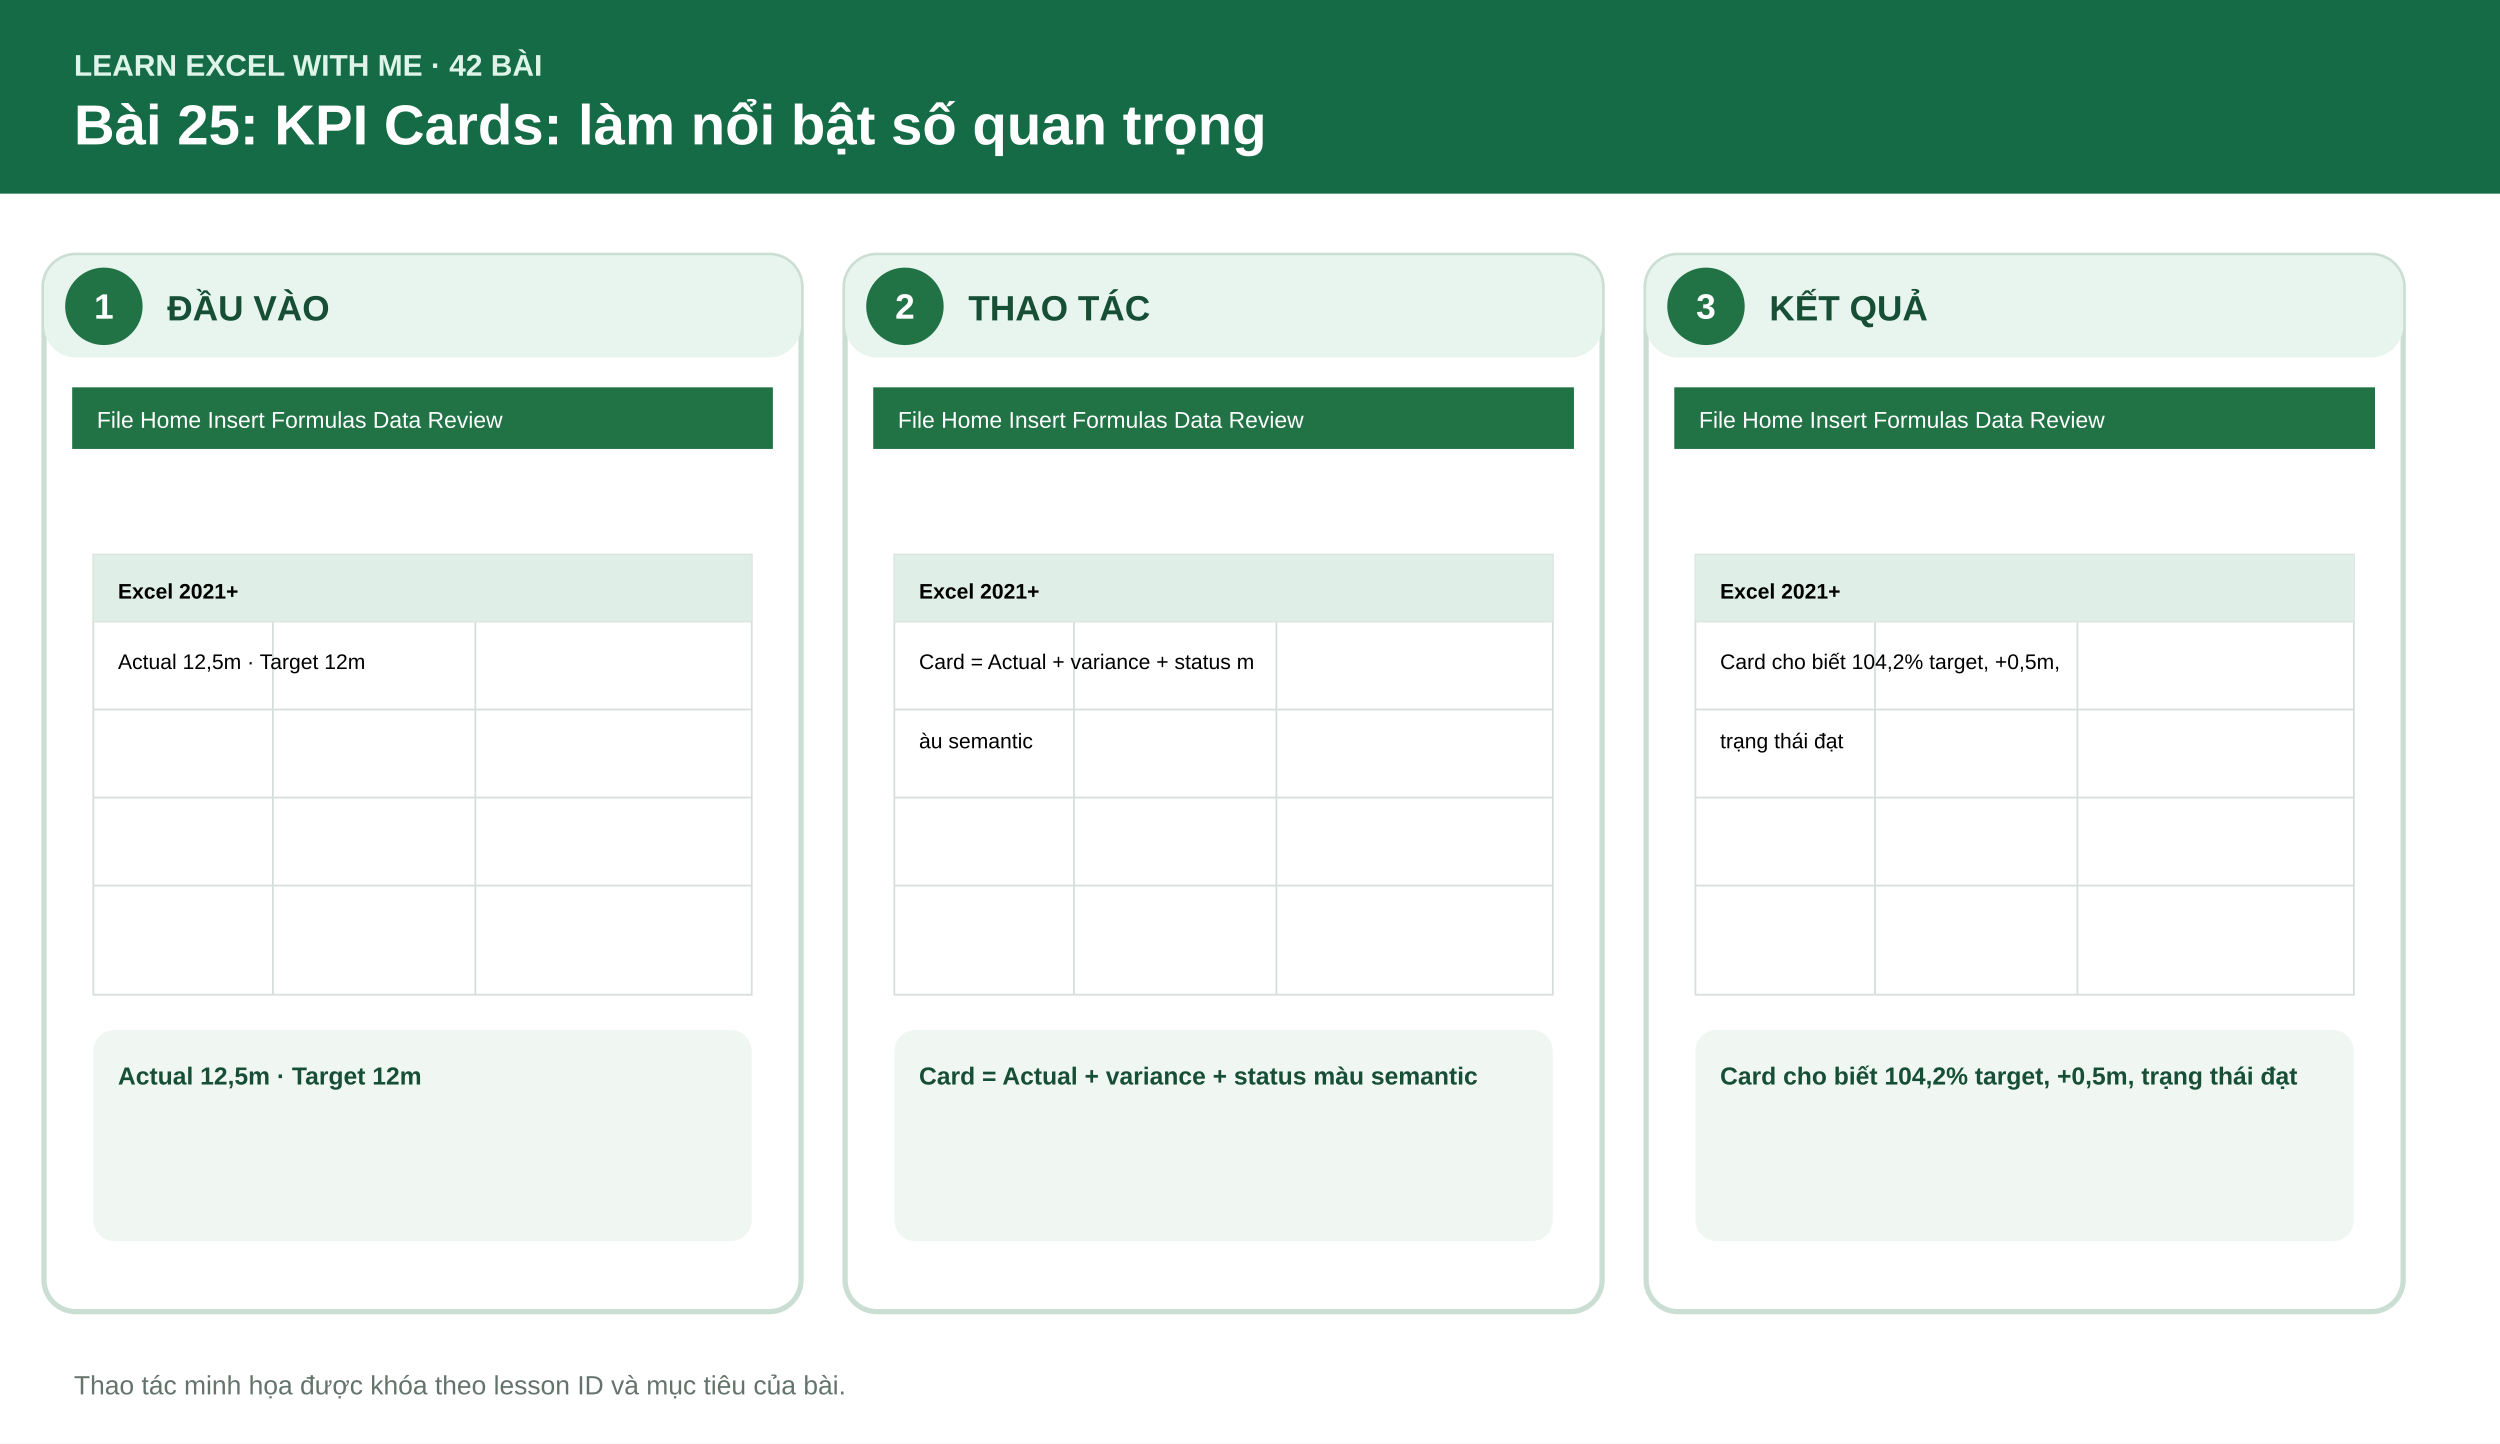
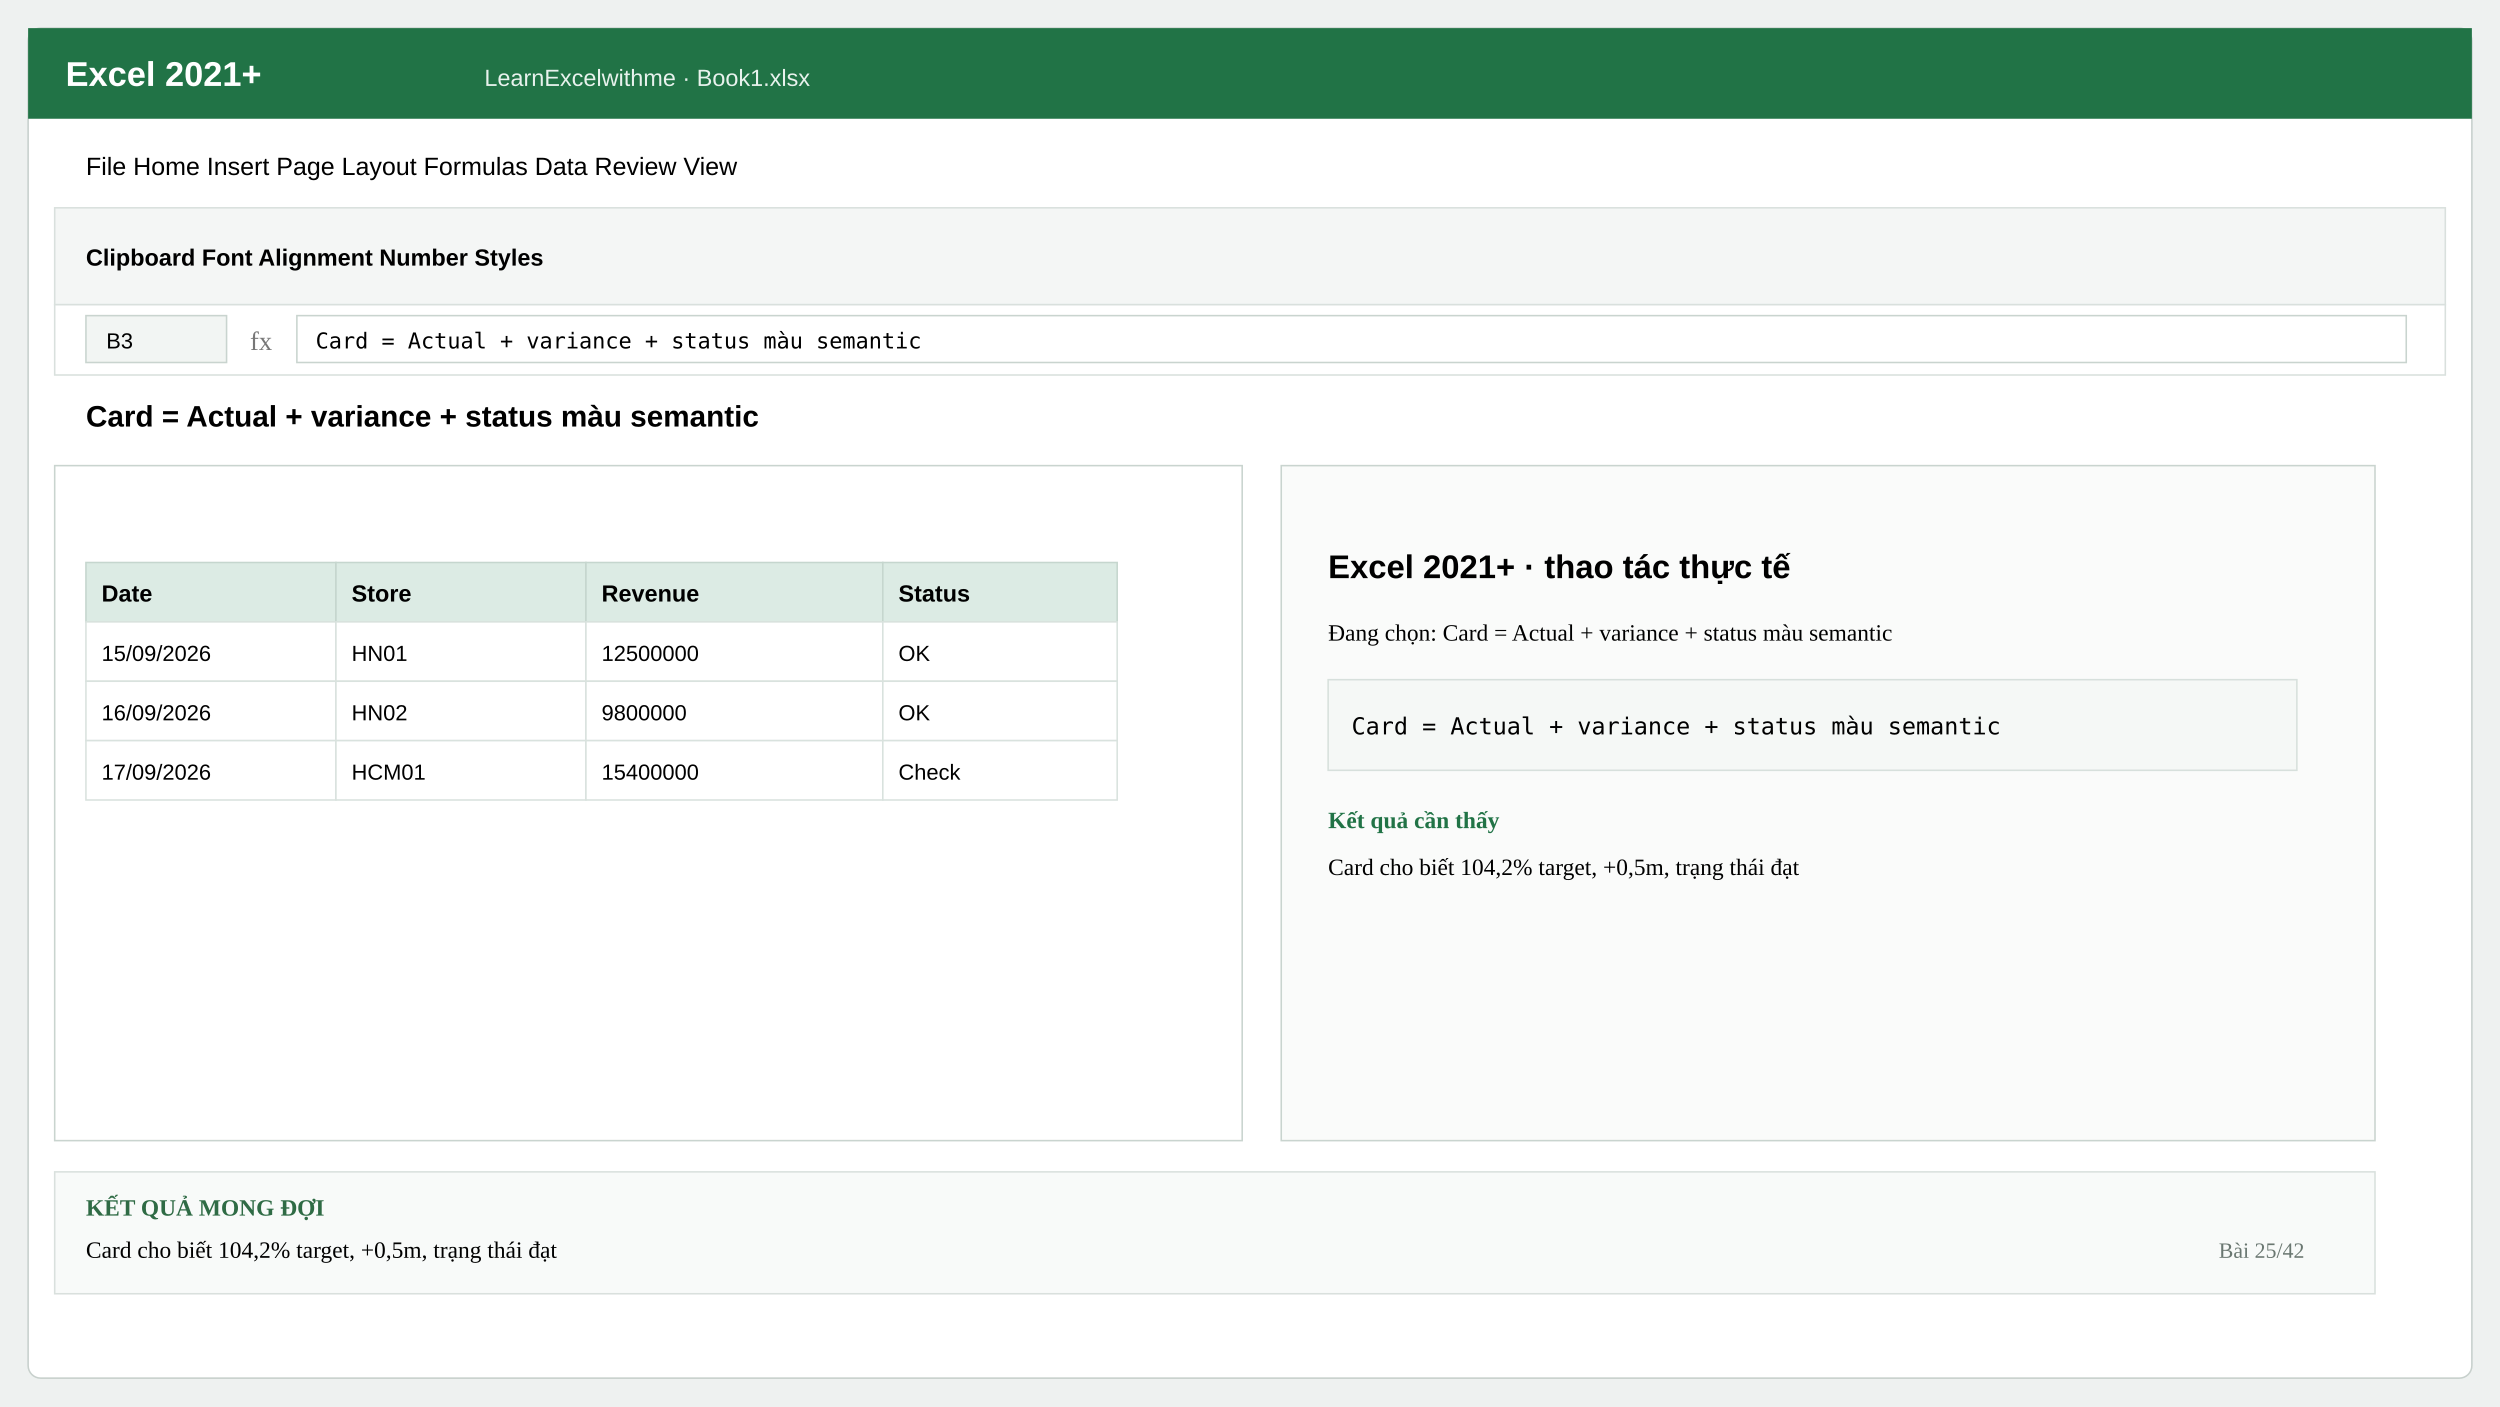
- <svg xmlns="http://www.w3.org/2000/svg" width="1420" height="820">
-   <rect width="1420" height="820" fill="#fff" />
-   <rect width="1420" height="110" fill="#146b45" />
-   <text x="42" y="43" font-family="Arial" font-size="17" font-weight="700" fill="#dff4e8">LEARN EXCEL WITH ME · 42 BÀI</text>
-   <text x="42" y="82" font-family="Arial" font-size="32" font-weight="700" fill="#fff">Bài 25: KPI Cards: làm nổi bật số quan trọng</text>
-   <g>
-     <rect x="25" y="145" width="430" height="600" rx="18" fill="#fff" stroke="#cbded4" stroke-width="3" />
-     <rect x="25" y="145" width="430" height="58" rx="18" fill="#e8f5ee" />
-     <circle cx="59" cy="174" r="22" fill="#217346" />
-     <text x="59" y="181" text-anchor="middle" font-family="Arial" font-size="20" font-weight="700" fill="#fff">1</text>
-     <text x="95" y="182" font-family="Arial" font-size="20" font-weight="700" fill="#174f36">ĐẦU VÀO</text>
-     <rect x="41" y="220" width="398" height="35" fill="#217346" />
-     <text x="55" y="243" font-family="Arial" font-size="13" fill="#fff">File  Home  Insert  Formulas  Data  Review</text>
-     <rect x="53" y="315" width="374" height="250" fill="#fff" stroke="#d6ded9" />
-     <path d="M53 353h374M53 403h374M53 453h374M53 503h374M155 315v250M270 315v250" stroke="#d6ded9" />
-     <rect x="53" y="315" width="374" height="38" fill="#dfeee7" />
-     <text x="67" y="340" font-family="Arial" font-size="12" font-weight="700">Excel 2021+</text>
-     <text x="67" y="380" font-family="Arial" font-size="12">Actual 12,5m · Target 12m</text>
-     <text x="67" y="425" font-family="Arial" font-size="12" />
-     <text x="67" y="470" font-family="Arial" font-size="12" />
-     <rect x="53" y="585" width="374" height="120" rx="12" fill="#f0f7f3" />
-     <text x="67" y="616" font-family="Arial" font-size="14" font-weight="700" fill="#174f36">Actual 12,5m · Target 12m</text>
-   </g>
-   <g>
-     <rect x="480" y="145" width="430" height="600" rx="18" fill="#fff" stroke="#cbded4" stroke-width="3" />
-     <rect x="480" y="145" width="430" height="58" rx="18" fill="#e8f5ee" />
-     <circle cx="514" cy="174" r="22" fill="#217346" />
-     <text x="514" y="181" text-anchor="middle" font-family="Arial" font-size="20" font-weight="700" fill="#fff">2</text>
-     <text x="550" y="182" font-family="Arial" font-size="20" font-weight="700" fill="#174f36">THAO TÁC</text>
-     <rect x="496" y="220" width="398" height="35" fill="#217346" />
-     <text x="510" y="243" font-family="Arial" font-size="13" fill="#fff">File  Home  Insert  Formulas  Data  Review</text>
-     <rect x="508" y="315" width="374" height="250" fill="#fff" stroke="#d6ded9" />
-     <path d="M508 353h374M508 403h374M508 453h374M508 503h374M610 315v250M725 315v250" stroke="#d6ded9" />
-     <rect x="508" y="315" width="374" height="38" fill="#dfeee7" />
-     <text x="522" y="340" font-family="Arial" font-size="12" font-weight="700">Excel 2021+</text>
-     <text x="522" y="380" font-family="Arial" font-size="12">Card = Actual + variance + status m</text>
-     <text x="522" y="425" font-family="Arial" font-size="12">àu semantic</text>
-     <text x="522" y="470" font-family="Arial" font-size="12" />
-     <rect x="508" y="585" width="374" height="120" rx="12" fill="#f0f7f3" />
-     <text x="522" y="616" font-family="Arial" font-size="14" font-weight="700" fill="#174f36">Card = Actual + variance + status màu semantic</text>
-   </g>
-   <g>
-     <rect x="935" y="145" width="430" height="600" rx="18" fill="#fff" stroke="#cbded4" stroke-width="3" />
-     <rect x="935" y="145" width="430" height="58" rx="18" fill="#e8f5ee" />
-     <circle cx="969" cy="174" r="22" fill="#217346" />
-     <text x="969" y="181" text-anchor="middle" font-family="Arial" font-size="20" font-weight="700" fill="#fff">3</text>
-     <text x="1005" y="182" font-family="Arial" font-size="20" font-weight="700" fill="#174f36">KẾT QUẢ</text>
-     <rect x="951" y="220" width="398" height="35" fill="#217346" />
-     <text x="965" y="243" font-family="Arial" font-size="13" fill="#fff">File  Home  Insert  Formulas  Data  Review</text>
-     <rect x="963" y="315" width="374" height="250" fill="#fff" stroke="#d6ded9" />
-     <path d="M963 353h374M963 403h374M963 453h374M963 503h374M1065 315v250M1180 315v250" stroke="#d6ded9" />
-     <rect x="963" y="315" width="374" height="38" fill="#dfeee7" />
-     <text x="977" y="340" font-family="Arial" font-size="12" font-weight="700">Excel 2021+</text>
-     <text x="977" y="380" font-family="Arial" font-size="12">Card cho biết 104,2% target, +0,5m,</text>
-     <text x="977" y="425" font-family="Arial" font-size="12"> trạng thái đạt</text>
-     <text x="977" y="470" font-family="Arial" font-size="12" />
-     <rect x="963" y="585" width="374" height="120" rx="12" fill="#f0f7f3" />
-     <text x="977" y="616" font-family="Arial" font-size="14" font-weight="700" fill="#174f36">Card cho biết 104,2% target, +0,5m, trạng thái đạt</text>
-   </g>
-   <text x="42" y="792" font-family="Arial" font-size="15" fill="#64736b">Thao tác minh họa được khóa theo lesson ID và mục tiêu của bài.</text>
+ <svg xmlns="http://www.w3.org/2000/svg" width="1600" height="900">
+   <rect width="1600" height="900" fill="#EEF1F0" />
+   <rect x="18" y="18" width="1564" height="864" rx="8" fill="#fff" stroke="#C7D0CC" />
+   <rect x="18" y="18" width="1564" height="58" fill="#217346" />
+   <text x="42" y="55" font-family="Arial" font-size="22" font-weight="700" fill="#fff">Excel 2021+</text>
+   <text x="310" y="55" font-family="Arial" font-size="15" fill="#E8F2ED">LearnExcelwithme · Book1.xlsx</text>
+   <rect x="35" y="78" width="1530" height="55" fill="#fff" />
+   <text x="55" y="112" font-family="Arial" font-size="16">File   Home   Insert   Page Layout   Formulas   Data   Review   View</text>
+   <rect x="35" y="133" width="1530" height="62" fill="#F4F6F5" stroke="#D9E0DD" />
+   <text x="55" y="170" font-family="Arial" font-size="15" font-weight="700">Clipboard   Font   Alignment   Number   Styles</text>
+   <rect x="35" y="195" width="1530" height="45" fill="#fff" stroke="#D9E0DD" />
+   <rect x="55" y="202" width="90" height="30" fill="#F2F5F3" stroke="#C9D4CF" />
+   <text x="68" y="223" font-family="Arial" font-size="14">B3</text>
+   <text x="160" y="224" font-size="17" fill="#777">fx</text>
+   <rect x="190" y="202" width="1350" height="30" fill="#fff" stroke="#C9D4CF" />
+   <text x="202" y="223" font-family="Consolas" font-size="14">Card = Actual + variance + status màu semantic</text>
+   <text x="55" y="273" font-family="Arial" font-size="19" font-weight="700">Card = Actual + variance + status màu semantic</text>
+   <rect x="35" y="298" width="760" height="432" fill="#fff" stroke="#C9D4CF" />
+   <rect x="55" y="360" width="160" height="38" fill="#DCEBE4" stroke="#C5D6CE" />
+   <text x="65" y="385" font-family="Arial" font-size="15" font-weight="700">Date</text>
+   <rect x="55" y="398" width="160" height="38" fill="#fff" stroke="#D9E2DE" />
+   <text x="65" y="423" font-family="Arial" font-size="14">15/09/2026</text>
+   <rect x="55" y="436" width="160" height="38" fill="#fff" stroke="#D9E2DE" />
+   <text x="65" y="461" font-family="Arial" font-size="14">16/09/2026</text>
+   <rect x="55" y="474" width="160" height="38" fill="#fff" stroke="#D9E2DE" />
+   <text x="65" y="499" font-family="Arial" font-size="14">17/09/2026</text>
+   <rect x="215" y="360" width="160" height="38" fill="#DCEBE4" stroke="#C5D6CE" />
+   <text x="225" y="385" font-family="Arial" font-size="15" font-weight="700">Store</text>
+   <rect x="215" y="398" width="160" height="38" fill="#fff" stroke="#D9E2DE" />
+   <text x="225" y="423" font-family="Arial" font-size="14">HN01</text>
+   <rect x="215" y="436" width="160" height="38" fill="#fff" stroke="#D9E2DE" />
+   <text x="225" y="461" font-family="Arial" font-size="14">HN02</text>
+   <rect x="215" y="474" width="160" height="38" fill="#fff" stroke="#D9E2DE" />
+   <text x="225" y="499" font-family="Arial" font-size="14">HCM01</text>
+   <rect x="375" y="360" width="190" height="38" fill="#DCEBE4" stroke="#C5D6CE" />
+   <text x="385" y="385" font-family="Arial" font-size="15" font-weight="700">Revenue</text>
+   <rect x="375" y="398" width="190" height="38" fill="#fff" stroke="#D9E2DE" />
+   <text x="385" y="423" font-family="Arial" font-size="14">12500000</text>
+   <rect x="375" y="436" width="190" height="38" fill="#fff" stroke="#D9E2DE" />
+   <text x="385" y="461" font-family="Arial" font-size="14">9800000</text>
+   <rect x="375" y="474" width="190" height="38" fill="#fff" stroke="#D9E2DE" />
+   <text x="385" y="499" font-family="Arial" font-size="14">15400000</text>
+   <rect x="565" y="360" width="150" height="38" fill="#DCEBE4" stroke="#C5D6CE" />
+   <text x="575" y="385" font-family="Arial" font-size="15" font-weight="700">Status</text>
+   <rect x="565" y="398" width="150" height="38" fill="#fff" stroke="#D9E2DE" />
+   <text x="575" y="423" font-family="Arial" font-size="14">OK</text>
+   <rect x="565" y="436" width="150" height="38" fill="#fff" stroke="#D9E2DE" />
+   <text x="575" y="461" font-family="Arial" font-size="14">OK</text>
+   <rect x="565" y="474" width="150" height="38" fill="#fff" stroke="#D9E2DE" />
+   <text x="575" y="499" font-family="Arial" font-size="14">Check</text>
+   <rect x="820" y="298" width="700" height="432" fill="#FAFBFA" stroke="#C9D4CF" />
+   <text x="850" y="370" font-family="Arial" font-size="21" font-weight="700">Excel 2021+ · thao tác thực tế</text>
+   <text x="850" y="410" font-size="15">Đang chọn: Card = Actual + variance + status màu semantic</text>
+   <rect x="850" y="435" width="620" height="58" fill="#F5F8F6" stroke="#D7E0DC" />
+   <text x="865" y="470" font-family="Consolas" font-size="15">Card = Actual + variance + status màu semantic</text>
+   <text x="850" y="530" font-size="15" font-weight="700" fill="#217346">Kết quả cần thấy</text>
+   <text x="850" y="560" font-size="15">Card cho biết 104,2% target, +0,5m, trạng thái đạt</text>
+   <rect x="35" y="750" width="1485" height="78" fill="#F8FAF9" stroke="#D9E0DD" />
+   <text x="55" y="778" font-size="15" font-weight="700" fill="#2F6B45">KẾT QUẢ MONG ĐỢI</text>
+   <text x="55" y="805" font-size="15">Card cho biết 104,2% target, +0,5m, trạng thái đạt</text>
+   <text x="1420" y="805" font-size="14" fill="#6A7771">Bài 25/42</text>
</svg>
